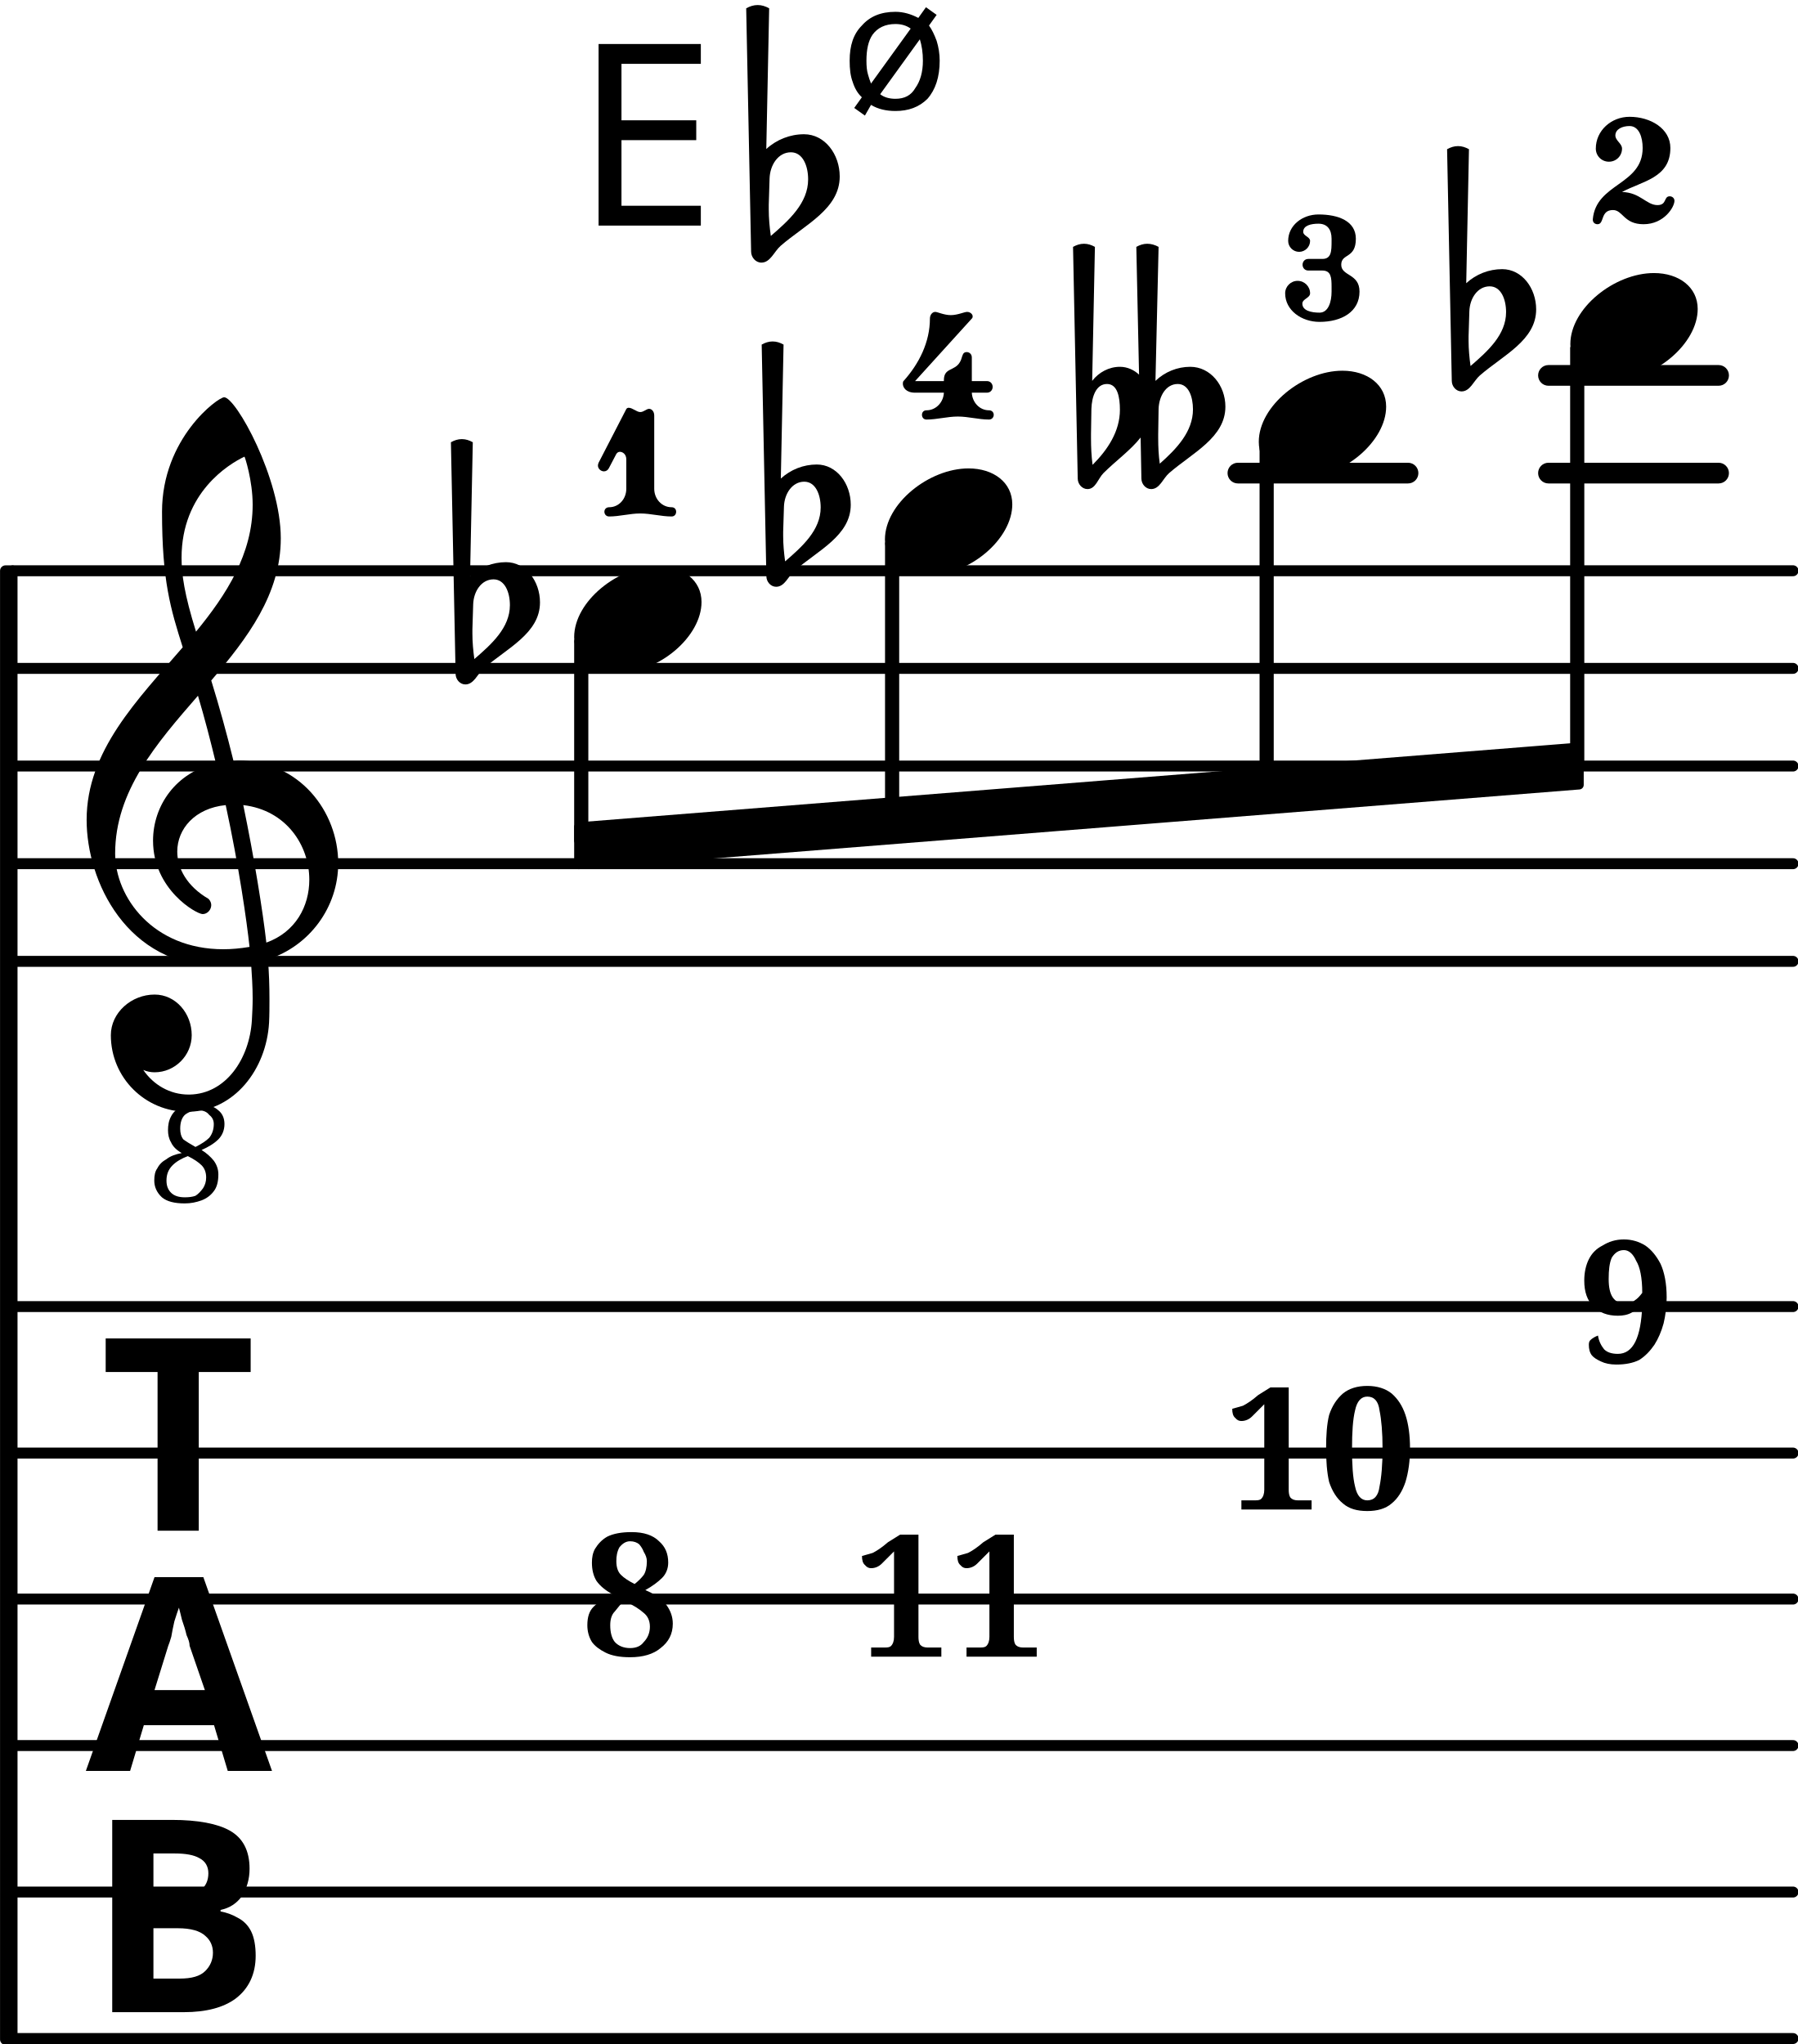
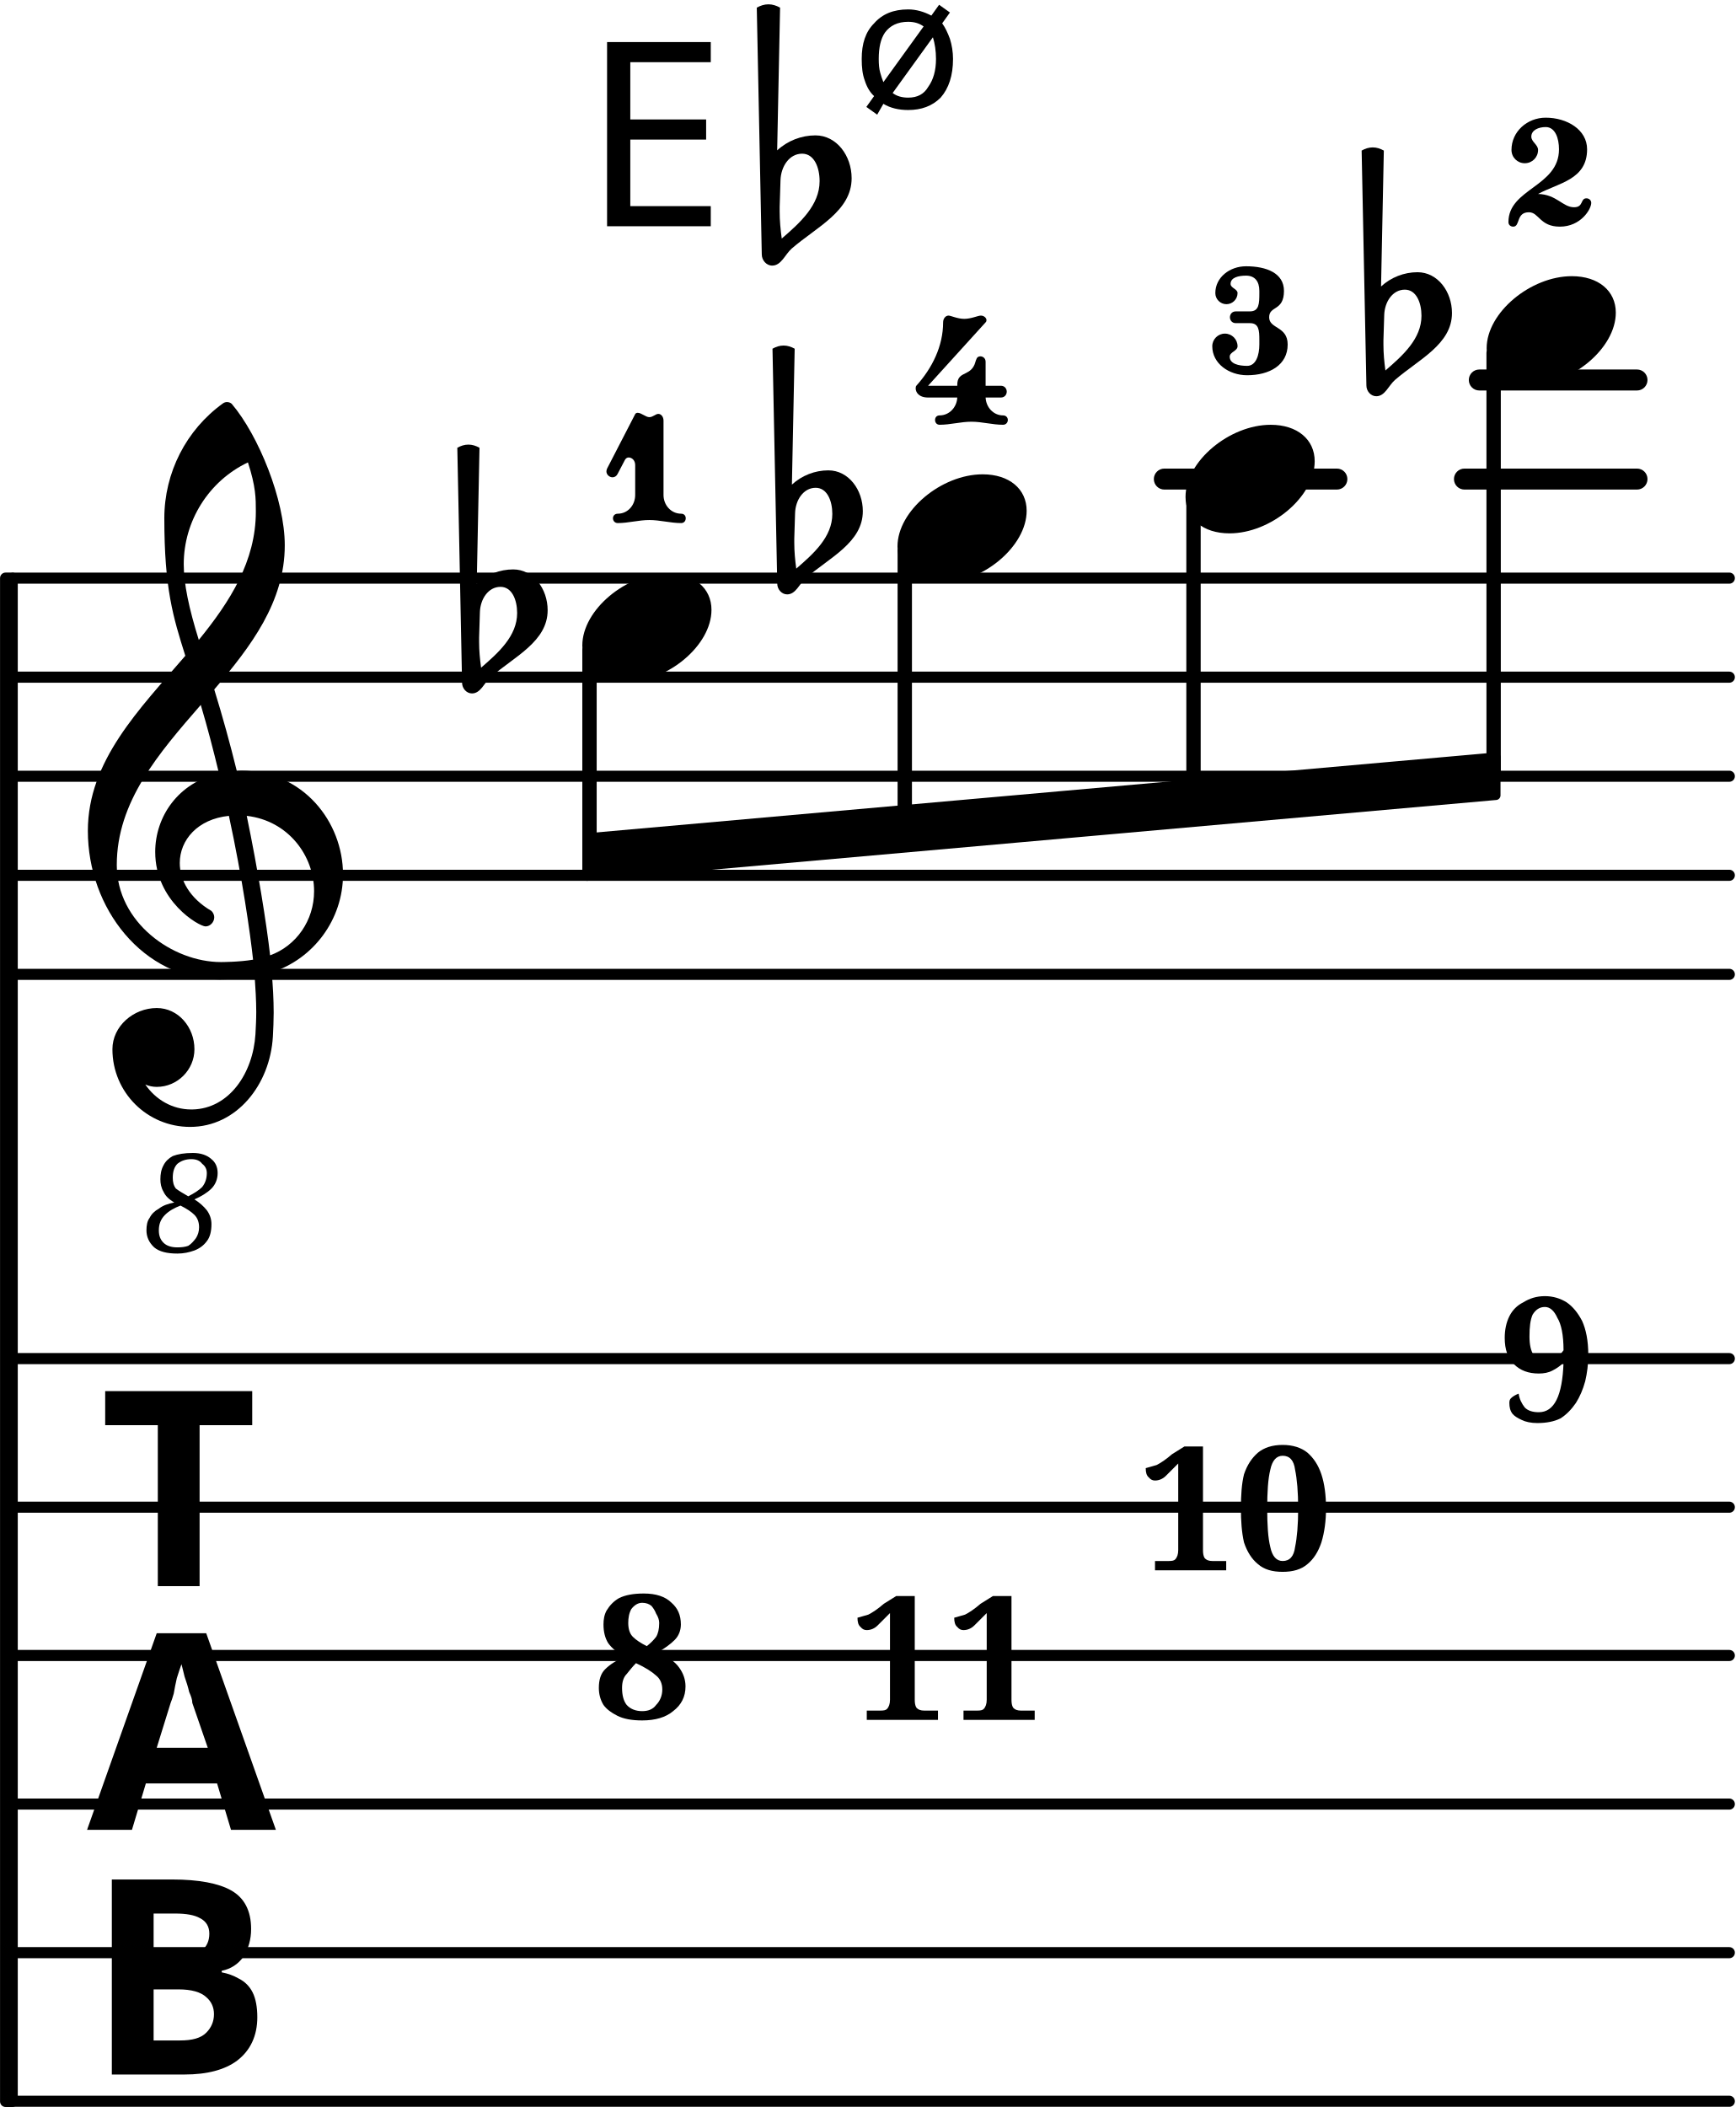
- <svg xmlns="http://www.w3.org/2000/svg" preserveAspectRatio="xMidYMid meet" viewBox="-0.079 -5.534 18.41 20.93">
-   <g transform="translate(0, -1.69)">
-     <rect x="15.67" y="-0.106" width="1.954" height="0.212" ry="0.106" fill="currentColor" />
+ <svg xmlns="http://www.w3.org/2000/svg" preserveAspectRatio="xMidYMid meet" viewBox="-0.079 -5.552 17.52 21.27">
+   <g transform="translate(0, -1.716)">
+     <rect x="14.75" y="-0.106" width="1.804" height="0.212" ry="0.106" fill="currentColor" />
  </g>
-   <g transform="translate(0, -0.6896)">
-     <rect x="15.67" y="-0.106" width="1.954" height="0.212" ry="0.106" fill="currentColor" />
+   <g transform="translate(0, -0.7158)">
+     <rect x="14.6" y="-0.106" width="1.954" height="0.212" ry="0.106" fill="currentColor" />
  </g>
-   <g transform="translate(0, -0.6896)">
-     <rect x="12.49" y="-0.106" width="1.954" height="0.212" ry="0.106" fill="currentColor" />
+   <g transform="translate(0, -0.7158)">
+     <rect x="11.57" y="-0.106" width="1.954" height="0.212" ry="0.106" fill="currentColor" />
  </g>
-   <g transform="translate(0, 4.31)">
-     <line stroke-linejoin="round" stroke-linecap="round" stroke-width="0.112" stroke="currentColor" x1="0.056" y1="0" x2="18.28" y2="0" />
+   <g transform="translate(0, 15.66)">
+     <line stroke-linejoin="round" stroke-linecap="round" stroke-width="0.112" stroke="currentColor" x1="0.056" y1="0" x2="17.38" y2="0" />
  </g>
-   <g transform="translate(0, 3.31)">
-     <line stroke-linejoin="round" stroke-linecap="round" stroke-width="0.112" stroke="currentColor" x1="0.056" y1="0" x2="18.28" y2="0" />
+   <g transform="translate(0, 14.16)">
+     <line stroke-linejoin="round" stroke-linecap="round" stroke-width="0.112" stroke="currentColor" x1="0.056" y1="0" x2="17.38" y2="0" />
  </g>
-   <g transform="translate(0, 2.31)">
-     <line stroke-linejoin="round" stroke-linecap="round" stroke-width="0.112" stroke="currentColor" x1="0.056" y1="0" x2="18.28" y2="0" />
+   <g transform="translate(0, 12.66)">
+     <line stroke-linejoin="round" stroke-linecap="round" stroke-width="0.112" stroke="currentColor" x1="0.056" y1="0" x2="17.38" y2="0" />
  </g>
-   <g transform="translate(0, 1.31)">
-     <line stroke-linejoin="round" stroke-linecap="round" stroke-width="0.112" stroke="currentColor" x1="0.056" y1="0" x2="18.28" y2="0" />
+   <g transform="translate(0, 11.16)">
+     <line stroke-linejoin="round" stroke-linecap="round" stroke-width="0.112" stroke="currentColor" x1="0.056" y1="0" x2="17.38" y2="0" />
  </g>
-   <g transform="translate(0, 0.3104)">
-     <line stroke-linejoin="round" stroke-linecap="round" stroke-width="0.112" stroke="currentColor" x1="0.056" y1="0" x2="18.28" y2="0" />
+   <g transform="translate(0, 9.663)">
+     <line stroke-linejoin="round" stroke-linecap="round" stroke-width="0.112" stroke="currentColor" x1="0.056" y1="0" x2="17.38" y2="0" />
  </g>
-   <g transform="translate(0, 15.34)">
-     <line stroke-linejoin="round" stroke-linecap="round" stroke-width="0.112" stroke="currentColor" x1="0.056" y1="0" x2="18.28" y2="0" />
+   <g transform="translate(0, 8.163)">
+     <line stroke-linejoin="round" stroke-linecap="round" stroke-width="0.112" stroke="currentColor" x1="0.056" y1="0" x2="17.38" y2="0" />
  </g>
-   <g transform="translate(0, 13.84)">
-     <line stroke-linejoin="round" stroke-linecap="round" stroke-width="0.112" stroke="currentColor" x1="0.056" y1="0" x2="18.28" y2="0" />
+   <g transform="translate(0, 4.284)">
+     <line stroke-linejoin="round" stroke-linecap="round" stroke-width="0.112" stroke="currentColor" x1="0.056" y1="0" x2="17.38" y2="0" />
  </g>
-   <g transform="translate(0, 12.34)">
-     <line stroke-linejoin="round" stroke-linecap="round" stroke-width="0.112" stroke="currentColor" x1="0.056" y1="0" x2="18.28" y2="0" />
+   <g transform="translate(0, 3.284)">
+     <line stroke-linejoin="round" stroke-linecap="round" stroke-width="0.112" stroke="currentColor" x1="0.056" y1="0" x2="17.38" y2="0" />
  </g>
-   <g transform="translate(0, 10.84)">
-     <line stroke-linejoin="round" stroke-linecap="round" stroke-width="0.112" stroke="currentColor" x1="0.056" y1="0" x2="18.28" y2="0" />
+   <g transform="translate(0, 2.284)">
+     <line stroke-linejoin="round" stroke-linecap="round" stroke-width="0.112" stroke="currentColor" x1="0.056" y1="0" x2="17.38" y2="0" />
  </g>
-   <g transform="translate(0, 9.345)">
-     <line stroke-linejoin="round" stroke-linecap="round" stroke-width="0.112" stroke="currentColor" x1="0.056" y1="0" x2="18.28" y2="0" />
+   <g transform="translate(0, 1.284)">
+     <line stroke-linejoin="round" stroke-linecap="round" stroke-width="0.112" stroke="currentColor" x1="0.056" y1="0" x2="17.38" y2="0" />
  </g>
-   <g transform="translate(0, 7.845)">
-     <line stroke-linejoin="round" stroke-linecap="round" stroke-width="0.112" stroke="currentColor" x1="0.056" y1="0" x2="18.28" y2="0" />
+   <g transform="translate(0, 0.2842)">
+     <line stroke-linejoin="round" stroke-linecap="round" stroke-width="0.112" stroke="currentColor" x1="0.056" y1="0" x2="17.38" y2="0" />
  </g>
-   <g transform="translate(5.8, 3.126)">
-     <polygon stroke-linejoin="round" stroke-linecap="round" stroke-width="0.094" fill="currentColor" stroke="currentColor" points="10.29 -1.009 10.29 -0.623 0.047 0.193 0.047 -0.193" />
+   <g transform="translate(15, 2.284)">
+     <rect x="-0.072" y="-4.321" width="0.145" height="4.327" ry="0.047" fill="currentColor" />
  </g>
-   <g transform="translate(5.8, -3.224)">
-     <text font-family="sans" font-size="2.616" text-anchor="start" fill="currentColor">
-       <tspan>E</tspan>
+   <g transform="translate(15.05, 8.798)">
+     <text font-family="serif" font-weight="bold" font-size="1.746" text-anchor="start" fill="currentColor">
+       <tspan>9</tspan>
    </text>
  </g>
-   <g transform="translate(7.679, -3.542)">
-     <path transform="scale(0.0042, -0.0042)" d="M29 39l-2 -64v-11c0 -22 2 -43 5 -65c44 38 91 80 91 138c0 33 -13 66 -42 66c-31 0 -51 -31 -52 -64zM-28 454c9 5 18 8 28 8s19 -3 28 -8l-7 -343c25 23 58 36 92 36c51 0 87 -49 87 -103c0 -79 -84 -117 -144 -169c-16 -14 -25 -41 -47 -41c-14 0 -25 13 -25 27z" fill="currentColor" />
+   <g transform="translate(15.15, -3.264)">
+     <path transform="scale(0.0022, -0.0022)" d="M94 66c-60 0 -39 -66 -72 -66c-11 0 -22 7 -22 21c0 154 232 162 232 334c0 50 -17 102 -61 102c-33 0 -66 -14 -66 -44c0 -24 31 -37 31 -61c0 -34 -27 -61 -61 -61s-61 27 -61 61c0 84 72 148 157 148c98 0 190 -55 190 -145c0 -140 -131 -154 -225 -205 c85 -2 113 -61 165 -61c45 0 28 41 57 41c11 0 22 -8 22 -21c0 -29 -48 -109 -144 -109c-92 0 -96 66 -142 66z" fill="currentColor" />
  </g>
-   <g transform="translate(8.527, -4.413)">
-     <text font-family="sans" font-size="1.85" text-anchor="start" fill="currentColor">
-       <tspan>ø</tspan>
+   <g transform="translate(14.93, -2.216)">
+     <path transform="scale(0.004, -0.004)" d="M215 137c67 0 111 -37 111 -92c0 -90 -111 -182 -215 -182c-67 0 -111 37 -111 92c0 90 111 182 215 182z" fill="currentColor" />
+   </g>
+   <g transform="translate(11.97, 2.284)">
+     <rect x="-0.072" y="-2.821" width="0.145" height="3.094" ry="0.047" fill="currentColor" />
+   </g>
+   <g transform="translate(11.41, 10.3)">
+     <text font-family="serif" font-weight="bold" font-size="1.746" text-anchor="start" fill="currentColor">
+       <tspan>10</tspan>
    </text>
  </g>
-   <g transform="translate(5.8, 0.8104)">
-     <path transform="scale(0.004, -0.004)" d="M0 -45c0 92 113 182 214 182c64 0 112 -36 112 -92c0 -88 -108 -182 -217 -182c-68 0 -109 39 -109 92z" fill="currentColor" />
+   <g transform="translate(12.16, -1.764)">
+     <path transform="scale(0.0022, -0.0022)" d="M261 266c0 -54 85 -40 85 -125c0 -94 -83 -141 -186 -141c-84 0 -160 54 -160 133c0 32 26 58 58 58s58 -26 58 -58c0 -22 -36 -26 -36 -48c0 -33 42 -42 80 -42c41 0 56 50 56 98v21c0 44 -2 77 -43 77h-65c-18 0 -27 14 -27 27s9 27 27 27h65c42 0 43 36 43 83v11 c0 43 -20 70 -61 70c-34 0 -71 -8 -71 -38c0 -19 32 -23 32 -42c0 -28 -23 -51 -51 -51s-51 23 -51 51c0 72 66 123 141 123c93 0 174 -31 174 -113c0 -94 -68 -67 -68 -121z" fill="currentColor" />
  </g>
-   <g transform="translate(6.05, -0.2454)">
-     <path transform="scale(0.0022, -0.0022)" d="M194 486c16 0 29 15 41 15c13 0 24 -13 24 -31v-341c0 -47 35 -86 81 -86c14 0 21 -10 21 -21s-7 -22 -21 -22c-49 0 -97 14 -146 14s-96 -14 -145 -14c-14 0 -22 11 -22 22s8 21 22 21c46 0 80 39 80 86v137c0 23 -16 35 -30 35c-7 0 -13 -4 -17 -11l-34 -65 c-5 -10 -14 -15 -23 -15c-14 0 -28 12 -28 27c0 4 1 8 3 13l129 250c2 4 7 6 11 6c18 0 37 -20 54 -20z" fill="currentColor" />
+   <g transform="translate(11.89, -0.7158)">
+     <path transform="scale(0.004, -0.004)" d="M215 137c67 0 111 -37 111 -92c0 -90 -111 -182 -215 -182c-67 0 -111 37 -111 92c0 90 111 182 215 182z" fill="currentColor" />
  </g>
-   <g transform="translate(0.8, 3.31)">
-     <path transform="scale(0.004, -0.004)" d="M265 -635h-5c-108 0 -196 87 -196 196c0 58 53 104 112 104c54 0 95 -48 95 -104c0 -52 -43 -95 -95 -95c-10 0 -20 2 -29 6c26 -38 68 -63 116 -63h3zM403 150c28 -135 50 -272 59 -352c75 27 110 93 110 161c0 88 -59 178 -169 191zM75 26c0 -112 97 -245 277 -245 c21 0 43 2 67 6c-7 65 -27 206 -61 363c-79 -8 -124 -61 -124 -119c0 -43 25 -89 80 -121c5 -5 7 -11 7 -16c0 -12 -10 -23 -22 -23c-16 0 -127 63 -127 188c0 89 58 175 161 198c-14 58 -29 116 -46 173c-106 -122 -212 -244 -212 -404zM354 1194c30 0 145 -207 145 -361 c0 -143 -85 -255 -178 -364c21 -68 40 -137 57 -206c4 0 8 1 12 1c156 0 256 -130 256 -263c0 -113 -74 -212 -180 -246c3 -34 4 -68 4 -102c0 -20 0 -40 -1 -60c-7 -120 -89 -225 -204 -228l1 44c93 2 153 92 159 190c1 19 2 37 2 56c0 30 -2 60 -4 90 c-28 -5 -54 -8 -79 -8c-240 0 -342 219 -342 375c0 177 130 307 246 442c-31 98 -53 170 -53 347c0 188 143 293 159 293zM427 919c0 62 -20 123 -21 123c-40 -19 -161 -92 -161 -259c0 -42 7 -93 37 -189c78 95 145 199 145 325z" fill="currentColor" />
+   <g transform="translate(5.8, 3.1)">
+     <polygon stroke-linejoin="round" stroke-linecap="round" stroke-width="0.094" fill="currentColor" stroke="currentColor" points="9.223 -1.009 9.223 -0.623 0.047 0.193 0.047 -0.193" />
  </g>
-   <g transform="translate(1.485, 6.773)">
+   <g transform="translate(13.78, -2.216)">
+     <path transform="scale(0.004, -0.004)" d="M29 39l-2 -64v-11c0 -22 2 -43 5 -65c44 38 91 80 91 138c0 33 -13 66 -42 66c-31 0 -51 -31 -52 -64zM-28 454c9 5 18 8 28 8s19 -3 28 -8l-7 -343c25 23 58 36 92 36c51 0 87 -49 87 -103c0 -79 -84 -117 -144 -169c-16 -14 -25 -41 -47 -41c-14 0 -25 13 -25 27z" fill="currentColor" />
+   </g>
+   <g transform="translate(5.872, 2.284)">
+     <rect x="-0.072" y="-1.321" width="0.145" height="2.13" ry="0.047" fill="currentColor" />
+   </g>
+   <g transform="translate(4.65, 0.7842)">
+     <path transform="scale(0.004, -0.004)" d="M29 39l-2 -64v-11c0 -22 2 -43 5 -65c44 38 91 80 91 138c0 33 -13 66 -42 66c-31 0 -51 -31 -52 -64zM-28 454c9 5 18 8 28 8s19 -3 28 -8l-7 -343c25 23 58 36 92 36c51 0 87 -49 87 -103c0 -79 -84 -117 -144 -169c-16 -14 -25 -41 -47 -41c-14 0 -25 13 -25 27z" fill="currentColor" />
+   </g>
+   <g transform="translate(0.9205, 10.46)">
+     <text font-family="sans-serif" font-weight="bold" font-size="2.772" text-anchor="start" fill="currentColor">
+       <tspan>T</tspan>
+     </text>
+   </g>
+   <g transform="translate(0.8, 12.92)">
+     <text font-family="sans-serif" font-weight="bold" font-size="2.772" text-anchor="start" fill="currentColor">
+       <tspan>A</tspan>
+     </text>
+   </g>
+   <g transform="translate(0.8, 15.39)">
+     <text font-family="sans-serif" font-weight="bold" font-size="2.772" text-anchor="start" fill="currentColor">
+       <tspan>B</tspan>
+     </text>
+   </g>
+   <g transform="translate(5.92, 11.8)">
+     <text font-family="serif" font-weight="bold" font-size="1.746" text-anchor="start" fill="currentColor">
+       <tspan>8</tspan>
+     </text>
+   </g>
+   <g transform="translate(1.384, 7.087)">
    <text font-family="serif" font-style="italic" font-size="1.386" text-anchor="start" fill="currentColor">
      <tspan>8</tspan>
    </text>
  </g>
-   <g transform="translate(5.888, 11.42)">
-     <text font-family="serif" font-weight="bold" font-size="1.746" text-anchor="start" fill="currentColor">
-       <tspan>8</tspan>
+   <g transform="translate(0.8, 3.284)">
+     <path transform="scale(0.004, -0.004)" d="M646 2c0 -113 -74 -213 -180 -247c3 -34 5 -68 5 -102c0 -20 -1 -40 -2 -60c-7 -121 -91 -228 -209 -228c-108 0 -196 87 -196 196c0 58 53 104 112 104c54 0 95 -48 95 -104c0 -52 -43 -95 -95 -95c-10 0 -20 2 -29 6c26 -38 68 -63 116 -63h3c93 2 153 92 159 190 c1 19 2 37 2 56c0 30 -2 60 -4 90c-5 -1 -43 -8 -88 -8c-194 0 -333 180 -333 375c0 177 130 307 246 442c-31 98 -53 170 -53 347c0 115 55 223 148 290c7 5 16 4 22 -1c68 -80 134 -243 134 -357c0 -143 -85 -255 -178 -364c21 -68 40 -137 57 -206c1 0 5 1 11 1 c156 0 257 -129 257 -262zM462 -202c66 24 111 88 111 162c0 89 -65 178 -170 190c28 -135 50 -272 59 -352zM75 26c0 -145 141 -245 263 -245c1 0 46 0 81 6c-7 65 -27 206 -61 363c-79 -8 -124 -61 -124 -119c0 -43 25 -89 80 -121c5 -5 7 -11 7 -16 c0 -12 -10 -23 -22 -23c-16 0 -127 63 -127 188c0 89 58 175 161 198c-14 58 -29 116 -46 173c-106 -122 -212 -244 -212 -404zM406 1042c-99 -47 -162 -148 -162 -257c0 -49 13 -111 38 -191c79 97 144 199 144 324c0 33 0 63 -20 124z" fill="currentColor" />
+   </g>
+   <g transform="translate(6.05, -0.2716)">
+     <path transform="scale(0.0022, -0.0022)" d="M194 486c16 0 29 15 41 15c13 0 24 -13 24 -31v-341c0 -47 35 -86 81 -86c14 0 21 -10 21 -21s-7 -22 -21 -22c-49 0 -97 14 -146 14s-96 -14 -145 -14c-14 0 -22 11 -22 22s8 21 22 21c46 0 80 39 80 86v137c0 23 -16 35 -30 35c-7 0 -13 -4 -17 -11l-34 -65 c-5 -10 -14 -15 -23 -15c-14 0 -28 12 -28 27c0 4 1 8 3 13l129 250c2 4 7 6 11 6c18 0 37 -20 54 -20z" fill="currentColor" />
+   </g>
+   <g transform="translate(5.8, 0.7842)">
+     <path transform="scale(0.004, -0.004)" d="M215 137c67 0 111 -37 111 -92c0 -90 -111 -182 -215 -182c-67 0 -111 37 -111 92c0 90 111 182 215 182z" fill="currentColor" />
+   </g>
+   <g transform="translate(5.8, -3.268)">
+     <text font-family="sans-serif" font-size="2.616" text-anchor="start" fill="currentColor">
+       <tspan>E</tspan>
    </text>
  </g>
-   <g transform="translate(0.9406, 10.14)">
-     <text font-family="sans" font-weight="bold" font-size="2.772" text-anchor="start" fill="currentColor">
-       <tspan>T</tspan>
+   <g transform="translate(7.679, -3.568)">
+     <path transform="scale(0.0042, -0.0042)" d="M29 39l-2 -64v-11c0 -22 2 -43 5 -65c44 38 91 80 91 138c0 33 -13 66 -42 66c-31 0 -51 -31 -52 -64zM-28 454c9 5 18 8 28 8s19 -3 28 -8l-7 -343c25 23 58 36 92 36c51 0 87 -49 87 -103c0 -79 -84 -117 -144 -169c-16 -14 -25 -41 -47 -41c-14 0 -25 13 -25 27z" fill="currentColor" />
+   </g>
+   <g transform="translate(8.527, -4.457)">
+     <text font-family="sans-serif" font-size="1.85" text-anchor="start" fill="currentColor">
+       <tspan>ø</tspan>
    </text>
  </g>
-   <g transform="translate(0.8, 12.6)">
-     <text font-family="sans" font-weight="bold" font-size="2.772" text-anchor="start" fill="currentColor">
-       <tspan>A</tspan>
-     </text>
+   <g transform="translate(-0.0786, 7.973)">
+     <rect x="0" y="-7.745" width="0.179" height="15.49" ry="0.056" fill="currentColor" />
  </g>
-   <g transform="translate(0.8201, 15.07)">
-     <text font-family="sans" font-weight="bold" font-size="2.772" text-anchor="start" fill="currentColor">
-       <tspan>B</tspan>
-     </text>
-   </g>
-   <g transform="translate(5.872, 2.31)">
-     <rect x="-0.072" y="-1.321" width="0.145" height="2.131" ry="0.047" fill="currentColor" />
-   </g>
-   <g transform="translate(4.65, 0.8104)">
+   <g transform="translate(7.832, -0.2158)">
    <path transform="scale(0.004, -0.004)" d="M29 39l-2 -64v-11c0 -22 2 -43 5 -65c44 38 91 80 91 138c0 33 -13 66 -42 66c-31 0 -51 -31 -52 -64zM-28 454c9 5 18 8 28 8s19 -3 28 -8l-7 -343c25 23 58 36 92 36c51 0 87 -49 87 -103c0 -79 -84 -117 -144 -169c-16 -14 -25 -41 -47 -41c-14 0 -25 13 -25 27z" fill="currentColor" />
  </g>
-   <g transform="translate(8.982, -0.1896)">
-     <path transform="scale(0.004, -0.004)" d="M0 -45c0 92 113 182 214 182c64 0 112 -36 112 -92c0 -88 -108 -182 -217 -182c-68 0 -109 39 -109 92z" fill="currentColor" />
+   <g transform="translate(9.055, 2.284)">
+     <rect x="-0.072" y="-2.321" width="0.145" height="2.85" ry="0.047" fill="currentColor" />
  </g>
-   <g transform="translate(9.172, -1.238)">
+   <g transform="translate(8.982, -0.2158)">
+     <path transform="scale(0.004, -0.004)" d="M215 137c67 0 111 -37 111 -92c0 -90 -111 -182 -215 -182c-67 0 -111 37 -111 92c0 90 111 182 215 182z" fill="currentColor" />
+   </g>
+   <g transform="translate(9.172, -1.264)">
    <path transform="scale(0.0022, -0.0022)" d="M148 501c10 0 41 -15 72 -15c32 0 63 15 76 15c15 0 26 -11 26 -21c0 -4 -1 -7 -4 -10l-264 -291h134v4c0 60 50 41 75 85c7 11 8 24 14 36c3 7 10 10 17 10c11 0 24 -8 24 -25v-110h70c18 0 27 -14 27 -27s-9 -27 -27 -27h-70c2 -45 36 -82 80 -82c14 0 22 -10 22 -21 s-8 -22 -22 -22c-49 0 -96 14 -145 14s-97 -14 -146 -14c-14 0 -21 11 -21 22s7 21 21 21c44 0 79 37 81 82h-134c-43 0 -57 25 -57 42c0 5 1 10 3 12c73 81 123 182 123 291c0 17 11 31 25 31z" fill="currentColor" />
  </g>
-   <g transform="translate(8.669, 11.43)">
+   <g transform="translate(8.5, 11.81)">
    <text font-family="serif" font-weight="bold" font-size="1.746" text-anchor="start" fill="currentColor">
      <tspan>11</tspan>
    </text>
  </g>
-   <g transform="translate(9.055, 2.31)">
-     <rect x="-0.072" y="-2.321" width="0.145" height="2.88" ry="0.047" fill="currentColor" />
-   </g>
-   <g transform="translate(7.832, -0.1896)">
-     <path transform="scale(0.004, -0.004)" d="M29 39l-2 -64v-11c0 -22 2 -43 5 -65c44 38 91 80 91 138c0 33 -13 66 -42 66c-31 0 -51 -31 -52 -64zM-28 454c9 5 18 8 28 8s19 -3 28 -8l-7 -343c25 23 58 36 92 36c51 0 87 -49 87 -103c0 -79 -84 -117 -144 -169c-16 -14 -25 -41 -47 -41c-14 0 -25 13 -25 27z" fill="currentColor" />
-   </g>
-   <g transform="translate(12.81, -1.19)">
-     <path transform="scale(0.004, -0.004)" d="M0 -45c0 92 113 182 214 182c64 0 112 -36 112 -92c0 -88 -108 -182 -217 -182c-68 0 -109 39 -109 92z" fill="currentColor" />
-   </g>
-   <g transform="translate(13.08, -2.238)">
-     <path transform="scale(0.0022, -0.0022)" d="M261 266c0 -54 85 -40 85 -125c0 -94 -83 -141 -186 -141c-84 0 -160 54 -160 133c0 32 26 58 58 58s58 -26 58 -58c0 -22 -36 -26 -36 -48c0 -33 42 -42 80 -42c41 0 56 50 56 98v21c0 44 -2 77 -43 77h-65c-18 0 -27 14 -27 27s9 27 27 27h65c42 0 43 36 43 83v11 c0 43 -20 70 -61 70c-34 0 -71 -8 -71 -38c0 -19 32 -23 32 -42c0 -28 -23 -51 -51 -51s-51 23 -51 51c0 72 66 123 141 123c93 0 174 -31 174 -113c0 -94 -68 -67 -68 -121z" fill="currentColor" />
-   </g>
-   <g transform="translate(12.46, 9.923)">
-     <text font-family="serif" font-weight="bold" font-size="1.746" text-anchor="start" fill="currentColor">
-       <tspan>10</tspan>
-     </text>
-   </g>
-   <g transform="translate(12.89, 2.31)">
-     <rect x="-0.072" y="-3.321" width="0.145" height="3.578" ry="0.047" fill="currentColor" />
-   </g>
-   <g transform="translate(11.02, -1.19)">
-     <path transform="scale(0.004, -0.004)" d="M191 39l-1 -64v-11c0 -22 1 -43 4 -65c43 38 85 82 85 139c0 32 -11 65 -39 65c-30 0 -48 -31 -49 -64zM19 39l-1 -64v-11c0 -23 1 -45 4 -68c39 39 70 86 70 141c0 32 -6 66 -33 66c-28 0 -39 -32 -40 -64zM28 454l-7 -343c17 22 43 36 71 36c19 0 36 -8 49 -20l-7 327 c9 5 18 8 28 8s20 -3 29 -8l-8 -343c24 23 56 36 89 36c52 0 90 -48 90 -102c0 -79 -84 -118 -144 -170c-16 -14 -24 -41 -46 -41c-14 0 -25 13 -25 27l-2 105c-26 -33 -64 -60 -95 -91c-14 -14 -20 -41 -41 -41c-14 0 -25 13 -25 27l-12 593c9 5 18 8 28 8s19 -3 28 -8z " fill="currentColor" />
-   </g>
-   <g transform="translate(16, -2.19)">
-     <path transform="scale(0.004, -0.004)" d="M0 -45c0 92 113 182 214 182c64 0 112 -36 112 -92c0 -88 -108 -182 -217 -182c-68 0 -109 39 -109 92z" fill="currentColor" />
-   </g>
-   <g transform="translate(16.23, -3.238)">
-     <path transform="scale(0.0022, -0.0022)" d="M94 66c-60 0 -39 -66 -72 -66c-11 0 -22 7 -22 21v2c15 169 232 158 232 332c0 50 -17 102 -61 102c-33 0 -66 -14 -66 -44c0 -24 31 -37 31 -61c0 -34 -27 -61 -61 -61s-61 27 -61 61c0 84 72 148 157 148c98 0 190 -55 190 -145c0 -140 -131 -154 -225 -205 c85 -2 113 -61 165 -61c45 0 28 41 57 41c11 0 22 -8 22 -21c0 -29 -48 -109 -144 -109c-92 0 -96 66 -142 66z" fill="currentColor" />
-   </g>
-   <g transform="translate(16.08, 8.423)">
-     <text font-family="serif" font-weight="bold" font-size="1.746" text-anchor="start" fill="currentColor">
-       <tspan>9</tspan>
-     </text>
-   </g>
-   <g transform="translate(16.07, 2.31)">
-     <rect x="-0.072" y="-4.321" width="0.145" height="4.326" ry="0.047" fill="currentColor" />
-   </g>
-   <g transform="translate(14.85, -2.19)">
-     <path transform="scale(0.004, -0.004)" d="M29 39l-2 -64v-11c0 -22 2 -43 5 -65c44 38 91 80 91 138c0 33 -13 66 -42 66c-31 0 -51 -31 -52 -64zM-28 454c9 5 18 8 28 8s19 -3 28 -8l-7 -343c25 23 58 36 92 36c51 0 87 -49 87 -103c0 -79 -84 -117 -144 -169c-16 -14 -25 -41 -47 -41c-14 0 -25 13 -25 27z" fill="currentColor" />
-   </g>
-   <g transform="translate(-0.0786, 7.828)">
-     <rect x="0" y="-7.573" width="0.179" height="15.15" ry="0.056" fill="currentColor" />
-   </g>
</svg>
